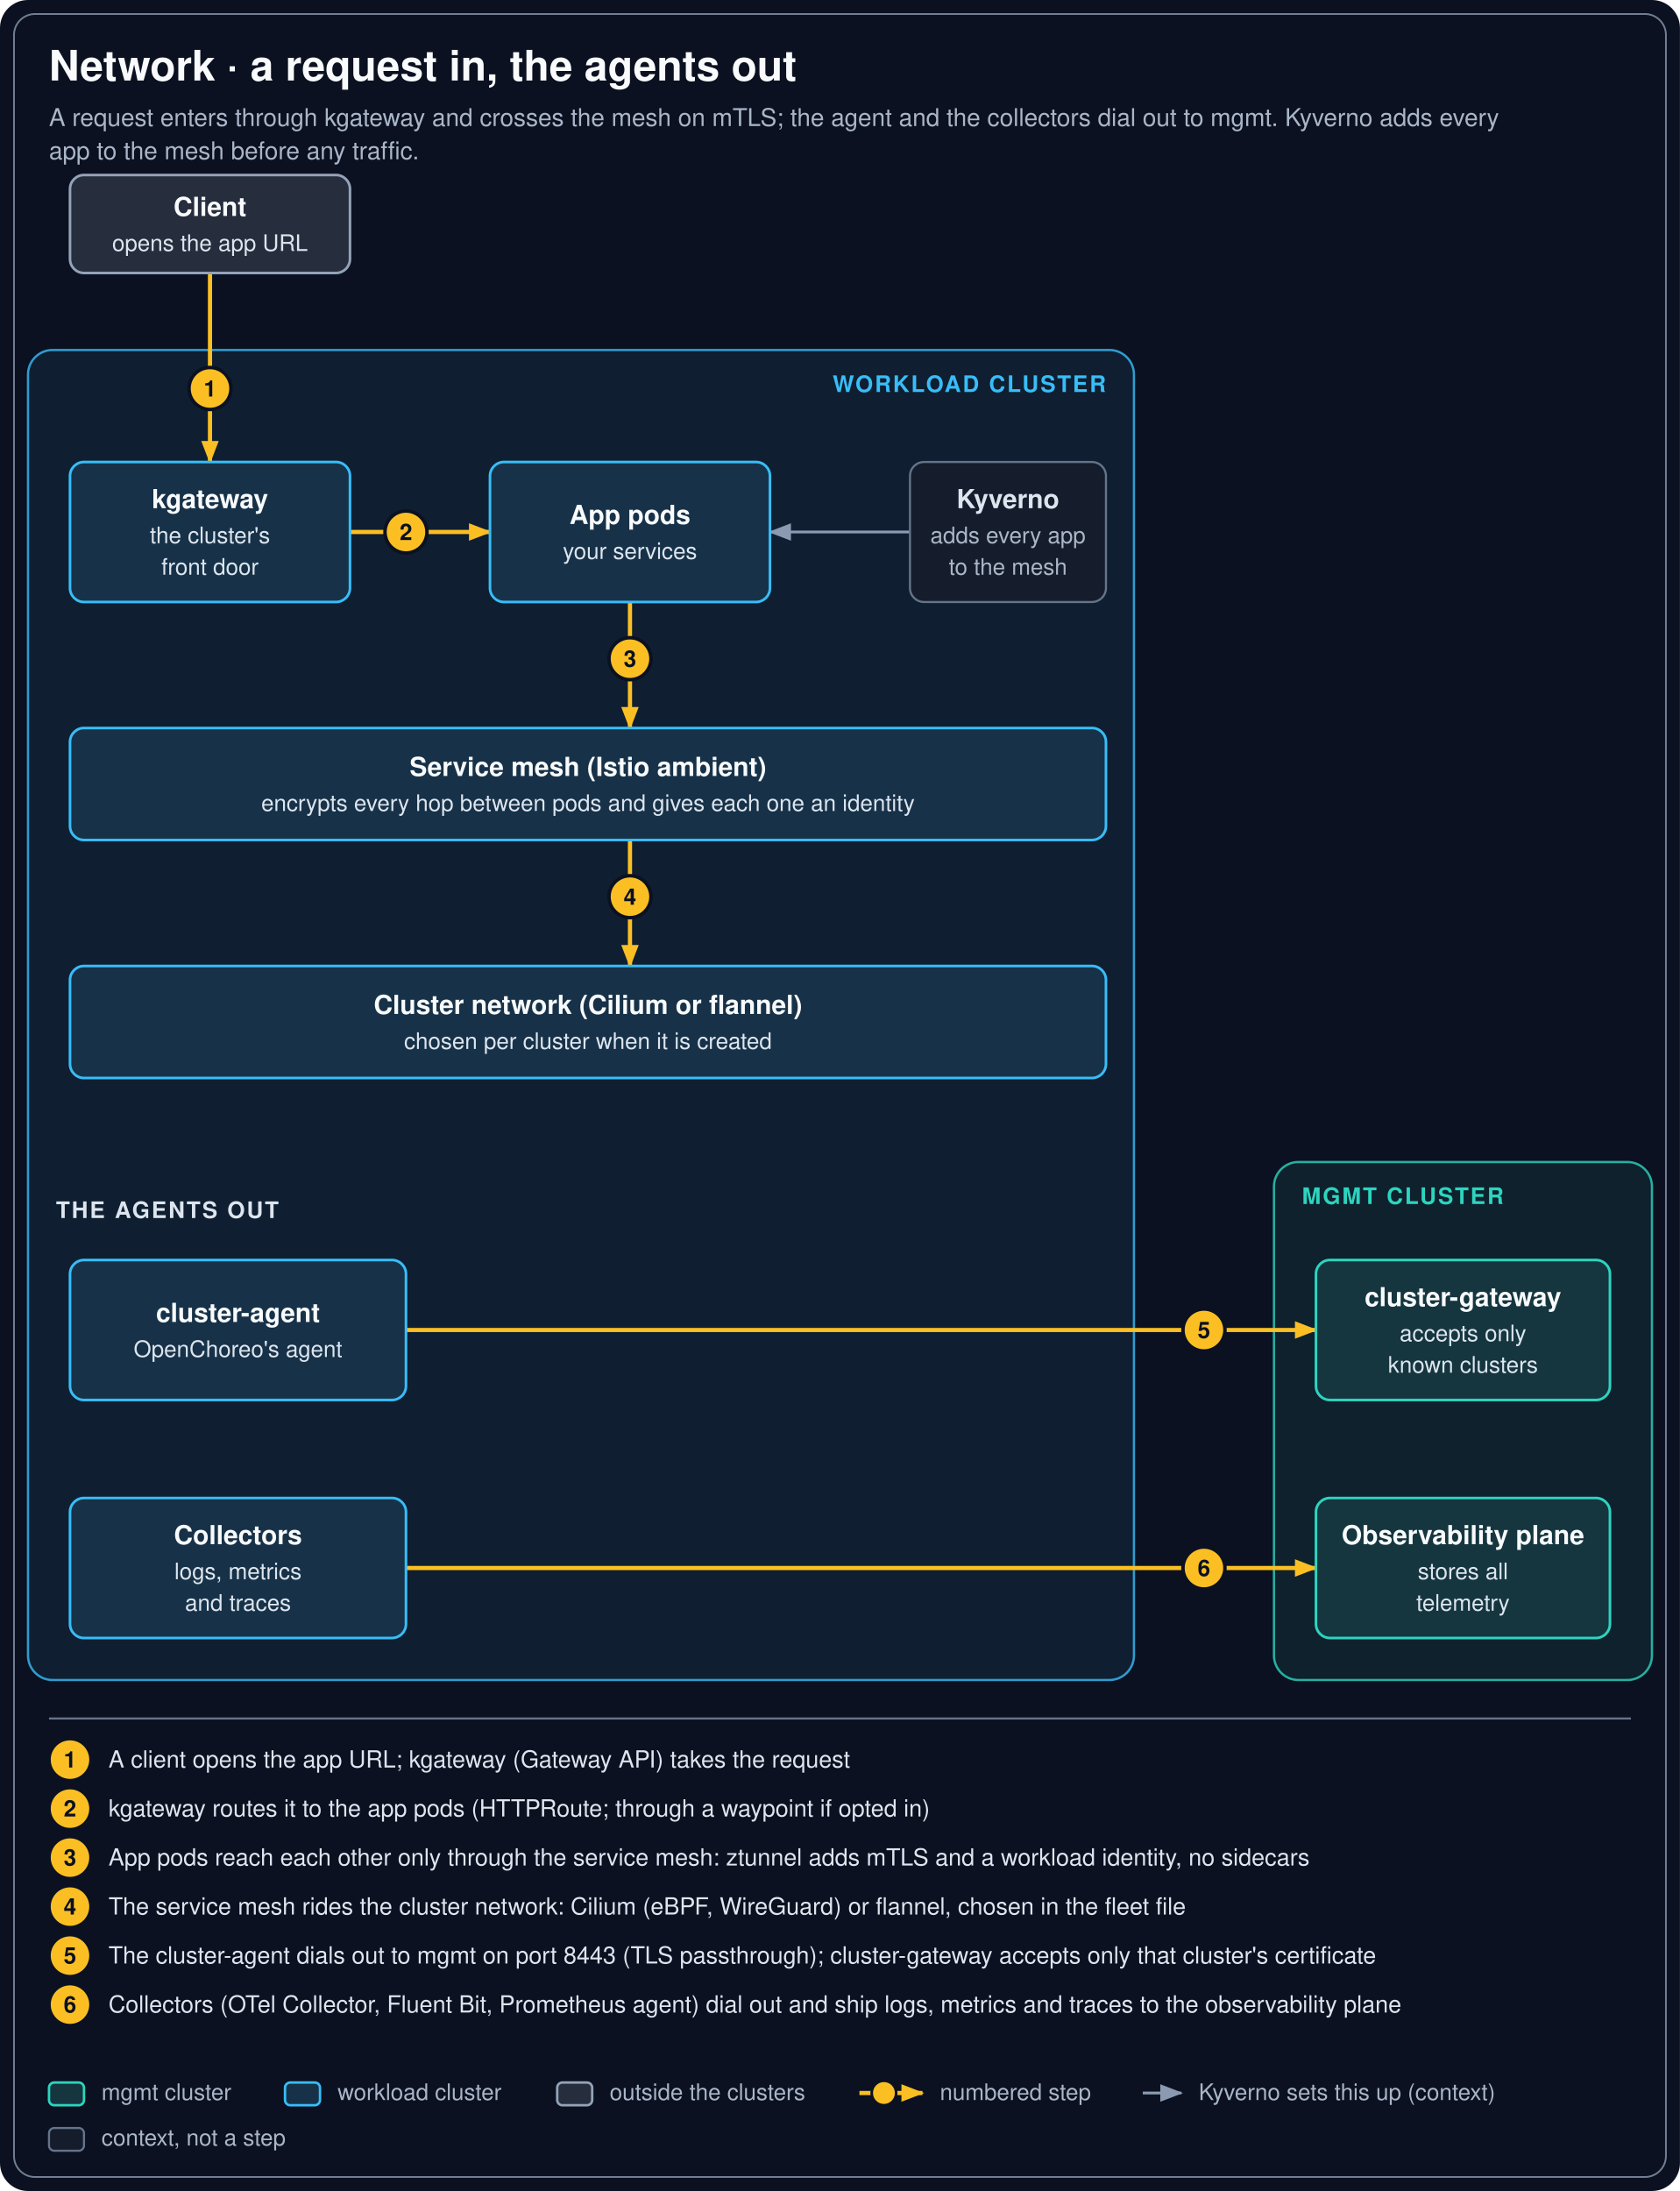
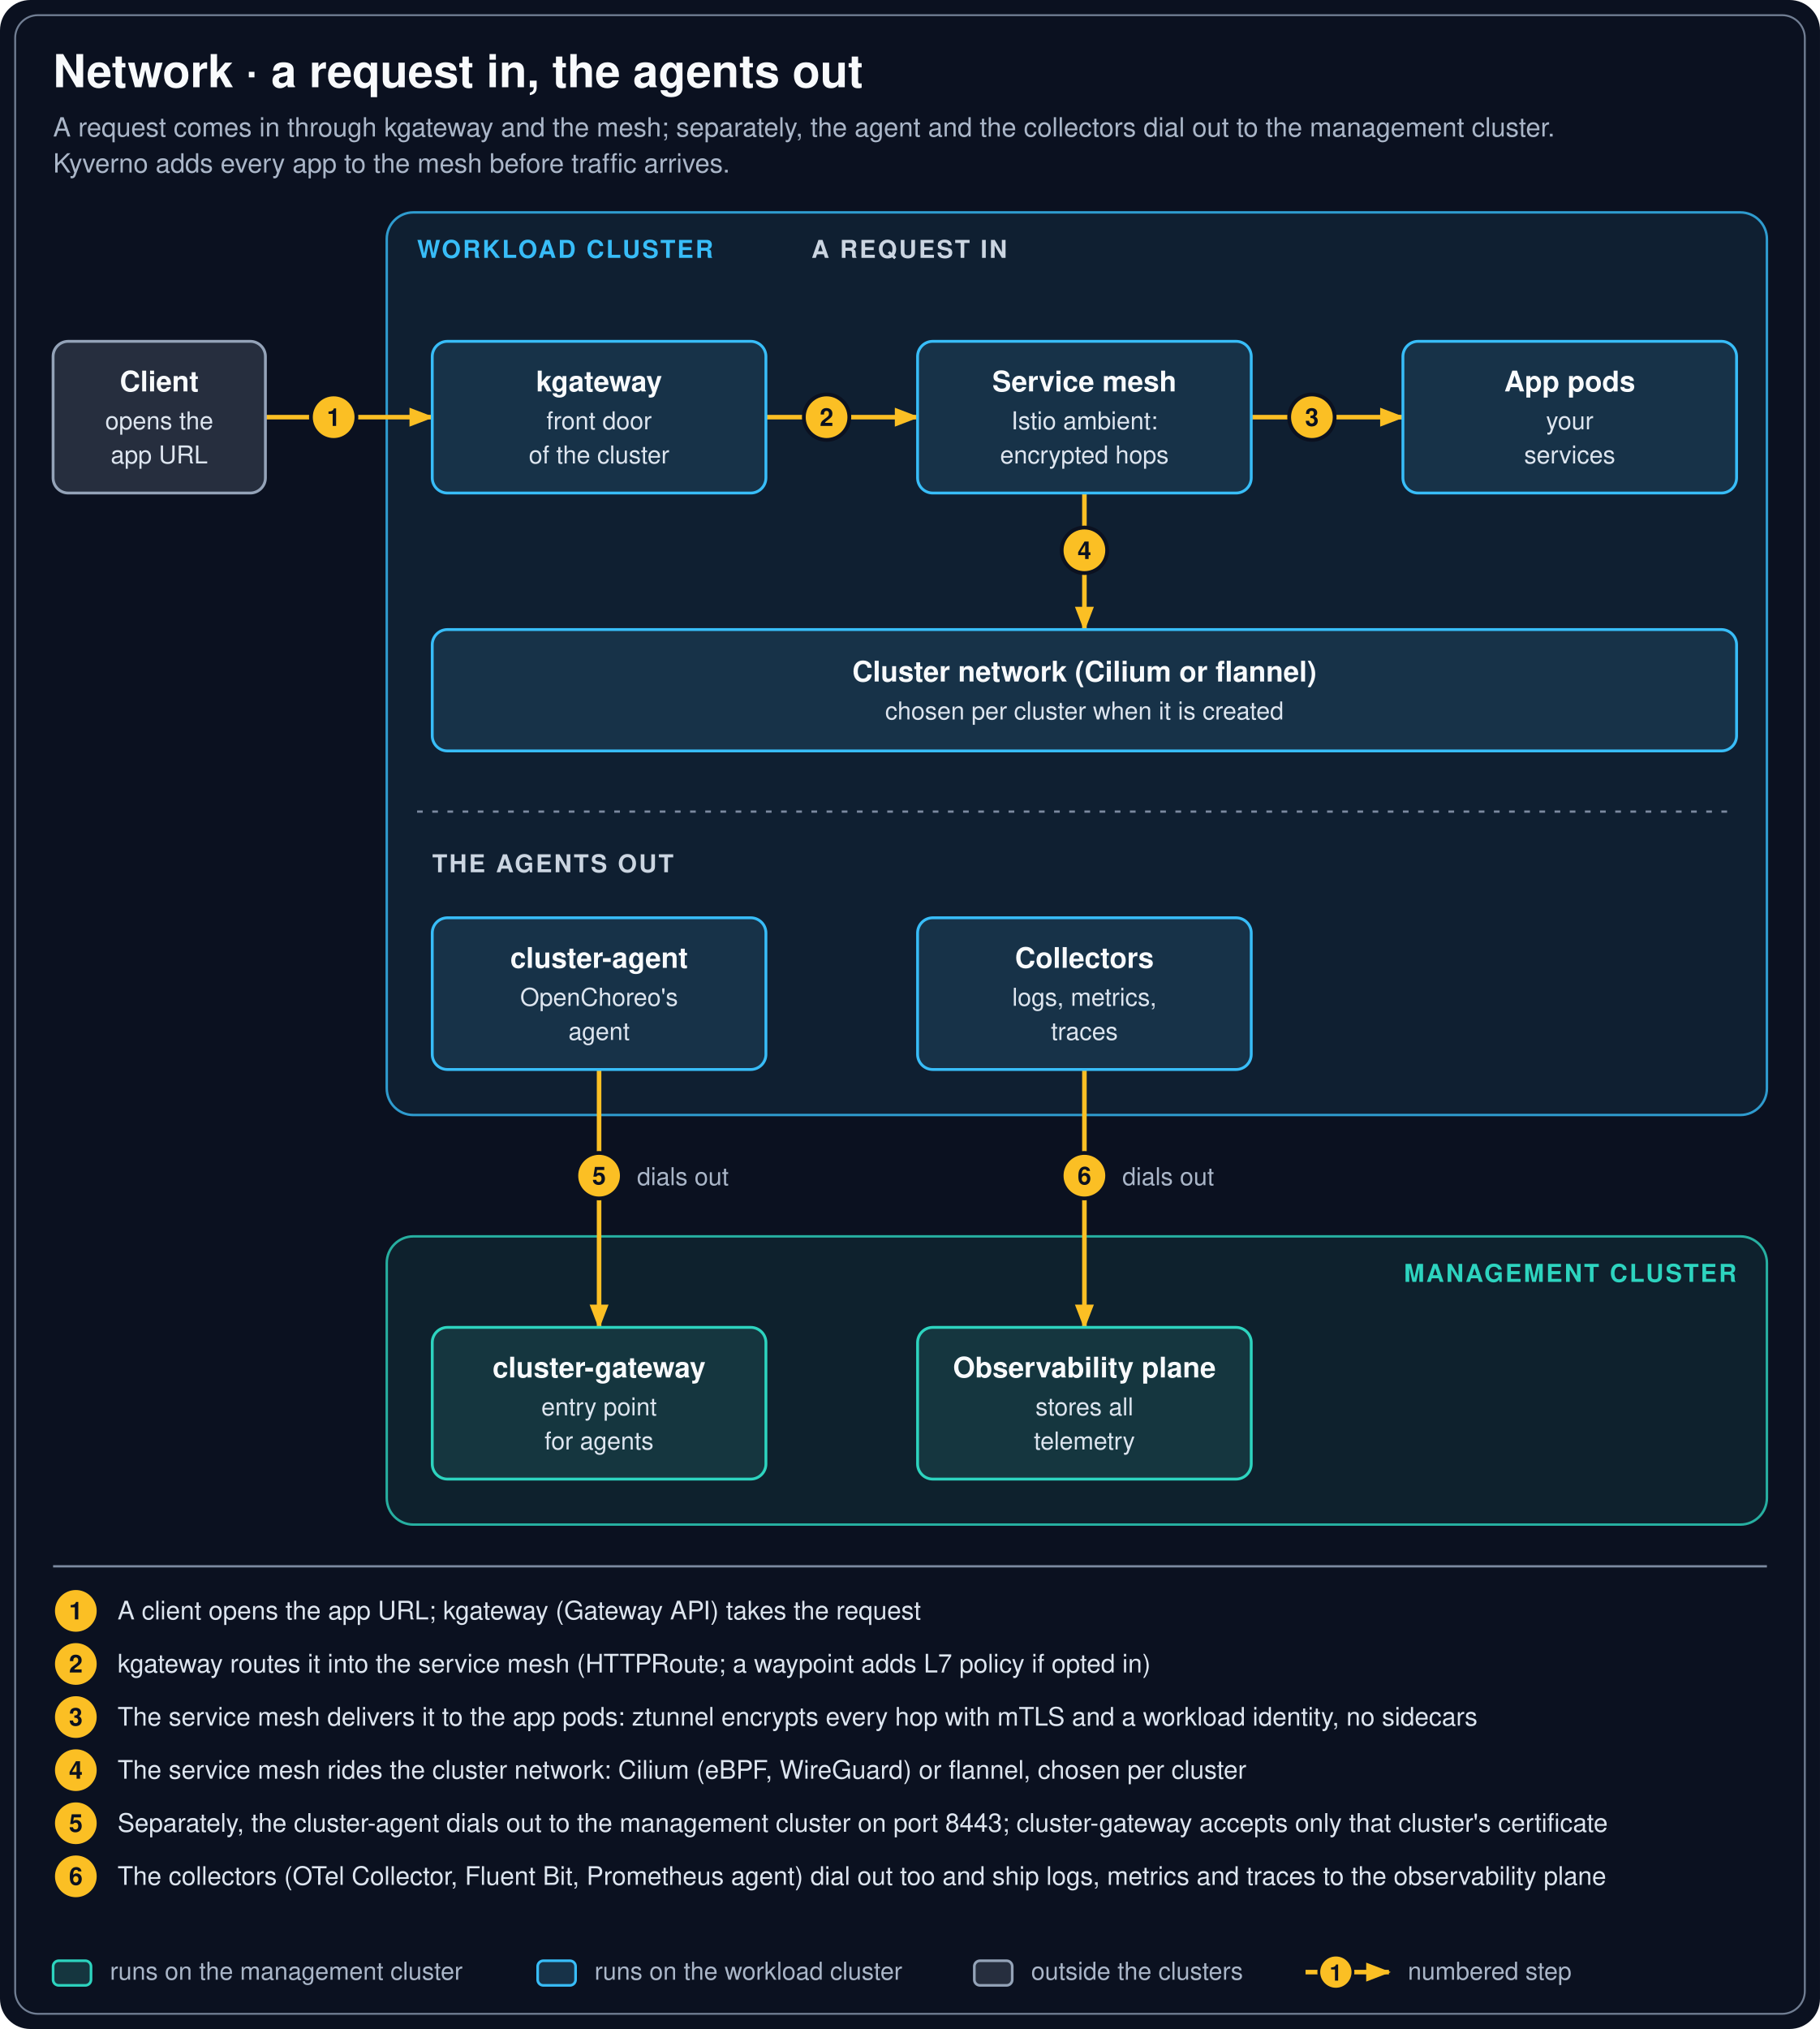
- <svg xmlns="http://www.w3.org/2000/svg" width="960" height="1252" viewBox="0 0 960 1252" role="img" aria-label="Network · a request in, the agents out">
+ <svg xmlns="http://www.w3.org/2000/svg" width="960" height="1070" viewBox="0 0 960 1070" role="img" aria-label="Network · a request in, the agents out">
  <style>.s{font-family:'Segoe UI','Helvetica Neue',Helvetica,Arial,'Liberation Sans',sans-serif}.m{font-family:'JetBrains Mono',SFMono-Regular,Menlo,Consolas,'Liberation Mono',monospace}.fx{fill:none;stroke-width:3.4;stroke-linecap:round;stroke-dasharray:4 10;opacity:0;animation:fxdash .9s linear infinite,fxseq 9.10s linear infinite both}@keyframes fxdash{to{stroke-dashoffset:-14}}@keyframes fxseq{0%{opacity:0}3%{opacity:1}29.0%{opacity:1}34.0%{opacity:0}100%{opacity:0}}@media (prefers-reduced-motion:reduce){.fx{animation:none;opacity:0}}</style>
  <defs>
-     <marker id="ah8b9ab0" markerWidth="13" markerHeight="10" refX="12" refY="5" orient="auto" markerUnits="userSpaceOnUse">
-       <path d="M0,0 L13,5 L0,10 z" fill="#8b9ab0" />
-     </marker>
-     <marker id="as8b9ab0" markerWidth="13" markerHeight="10" refX="1" refY="5" orient="auto" markerUnits="userSpaceOnUse">
-       <path d="M13,0 L0,5 L13,10 z" fill="#8b9ab0" />
-     </marker>
    <marker id="ahfbbf24" markerWidth="13" markerHeight="10" refX="12" refY="5" orient="auto" markerUnits="userSpaceOnUse">
      <path d="M0,0 L13,5 L0,10 z" fill="#fbbf24" />
    </marker>
    <marker id="asfbbf24" markerWidth="13" markerHeight="10" refX="1" refY="5" orient="auto" markerUnits="userSpaceOnUse">
      <path d="M13,0 L0,5 L13,10 z" fill="#fbbf24" />
    </marker>
  </defs>
-   <rect width="960" height="1252" rx="16" fill="#0b1120" />
-   <rect x="8" y="8" width="944" height="1236" rx="12" fill="none" stroke="#8b9ab0" stroke-opacity=".8" />
-   <rect x="16" y="200" width="632" height="760" rx="14" fill="#0f1f31" stroke="#38bdf8" stroke-opacity=".8" stroke-width="1.3" />
-   <text class="s" x="632.0" y="224.0" font-size="13" fill="#38bdf8" font-weight="700" text-anchor="end" letter-spacing="1.0">WORKLOAD CLUSTER</text>
-   <rect x="728" y="664" width="216" height="296" rx="14" fill="#0e212d" stroke="#2dd4bf" stroke-opacity=".8" stroke-width="1.3" />
-   <text class="s" x="744.0" y="688.0" font-size="13" fill="#2dd4bf" font-weight="700" letter-spacing="1.0">MGMT CLUSTER</text>
-   <path d="M 120.0 156.0 L 120.0 264.0" fill="none" stroke="#fbbf24" stroke-width="2.4" stroke-linejoin="round" marker-end="url(#ahfbbf24)" />
-   <path d="M 200.0 304.0 L 280.0 304.0" fill="none" stroke="#fbbf24" stroke-width="2.4" stroke-linejoin="round" marker-end="url(#ahfbbf24)" />
-   <path d="M 520.0 304.0 L 440.0 304.0" fill="none" stroke="#8b9ab0" stroke-width="1.6" stroke-linejoin="round" marker-end="url(#ah8b9ab0)" />
-   <path d="M 360.0 344.0 L 360.0 416.0" fill="none" stroke="#fbbf24" stroke-width="2.4" stroke-linejoin="round" marker-end="url(#ahfbbf24)" />
-   <path d="M 360.0 480.0 L 360.0 552.0" fill="none" stroke="#fbbf24" stroke-width="2.4" stroke-linejoin="round" marker-end="url(#ahfbbf24)" />
-   <path d="M 232.0 760.0 L 752.0 760.0" fill="none" stroke="#fbbf24" stroke-width="2.4" stroke-linejoin="round" marker-end="url(#ahfbbf24)" />
-   <path d="M 232.0 896.0 L 752.0 896.0" fill="none" stroke="#fbbf24" stroke-width="2.4" stroke-linejoin="round" marker-end="url(#ahfbbf24)" />
-   <path class="fx" d="M 120.0 156.0 L 120.0 264.0" stroke="#fde5a7" style="animation-delay:0s,0.00s" />
-   <path class="fx" d="M 200.0 304.0 L 280.0 304.0" stroke="#fde5a7" style="animation-delay:0s,1.10s" />
-   <path class="fx" d="M 360.0 344.0 L 360.0 416.0" stroke="#fde5a7" style="animation-delay:0s,2.20s" />
-   <path class="fx" d="M 360.0 480.0 L 360.0 552.0" stroke="#fde5a7" style="animation-delay:0s,3.30s" />
-   <path class="fx" d="M 232.0 760.0 L 752.0 760.0" stroke="#fde5a7" style="animation-delay:0s,4.40s" />
-   <path class="fx" d="M 232.0 896.0 L 752.0 896.0" stroke="#fde5a7" style="animation-delay:0s,5.50s" />
-   <rect x="40" y="100" width="160" height="56" rx="8" fill="#262e3e" stroke="#94a3b8" stroke-width="1.5" />
-   <text class="s" x="120.0" y="123.4" font-size="15" fill="#f8fafc" font-weight="600" text-anchor="middle">Client</text>
-   <text class="s" x="120.0" y="143.4" font-size="13" fill="#dde5ef" text-anchor="middle">opens the app URL</text>
-   <rect x="40" y="264" width="160" height="80" rx="8" fill="#173248" stroke="#38bdf8" stroke-width="1.5" />
-   <text class="s" x="120.0" y="290.4" font-size="15" fill="#f8fafc" font-weight="600" text-anchor="middle">kgateway</text>
-   <text class="s" x="120.0" y="310.4" font-size="13" fill="#dde5ef" text-anchor="middle">the cluster's</text>
-   <text class="s" x="120.0" y="328.4" font-size="13" fill="#dde5ef" text-anchor="middle">front door</text>
-   <rect x="280" y="264" width="160" height="80" rx="8" fill="#173248" stroke="#38bdf8" stroke-width="1.5" />
-   <text class="s" x="360.0" y="299.4" font-size="15" fill="#f8fafc" font-weight="600" text-anchor="middle">App pods</text>
-   <text class="s" x="360.0" y="319.4" font-size="13" fill="#dde5ef" text-anchor="middle">your services</text>
-   <rect x="520" y="264" width="112" height="80" rx="8" fill="#151d2c" stroke="#64748b" stroke-width="1.2" />
-   <text class="s" x="576.0" y="290.4" font-size="15" fill="#dde5ef" font-weight="600" text-anchor="middle">Kyverno</text>
-   <text class="s" x="576.0" y="310.4" font-size="13" fill="#aab6c8" text-anchor="middle">adds every app</text>
-   <text class="s" x="576.0" y="328.4" font-size="13" fill="#aab6c8" text-anchor="middle">to the mesh</text>
-   <rect x="40" y="416" width="592" height="64" rx="8" fill="#173248" stroke="#38bdf8" stroke-width="1.5" />
-   <text class="s" x="336.0" y="443.4" font-size="15" fill="#f8fafc" font-weight="600" text-anchor="middle">Service mesh (Istio ambient)</text>
-   <text class="s" x="336.0" y="463.4" font-size="13" fill="#dde5ef" text-anchor="middle">encrypts every hop between pods and gives each one an identity</text>
-   <rect x="40" y="552" width="592" height="64" rx="8" fill="#173248" stroke="#38bdf8" stroke-width="1.5" />
-   <text class="s" x="336.0" y="579.4" font-size="15" fill="#f8fafc" font-weight="600" text-anchor="middle">Cluster network (Cilium or flannel)</text>
-   <text class="s" x="336.0" y="599.4" font-size="13" fill="#dde5ef" text-anchor="middle">chosen per cluster when it is created</text>
-   <rect x="40" y="720" width="192" height="80" rx="8" fill="#173248" stroke="#38bdf8" stroke-width="1.5" />
-   <text class="s" x="136.0" y="755.4" font-size="15" fill="#f8fafc" font-weight="600" text-anchor="middle">cluster-agent</text>
-   <text class="s" x="136.0" y="775.4" font-size="13" fill="#dde5ef" text-anchor="middle">OpenChoreo's agent</text>
-   <rect x="40" y="856" width="192" height="80" rx="8" fill="#173248" stroke="#38bdf8" stroke-width="1.5" />
-   <text class="s" x="136.0" y="882.4" font-size="15" fill="#f8fafc" font-weight="600" text-anchor="middle">Collectors</text>
-   <text class="s" x="136.0" y="902.4" font-size="13" fill="#dde5ef" text-anchor="middle">logs, metrics</text>
-   <text class="s" x="136.0" y="920.4" font-size="13" fill="#dde5ef" text-anchor="middle">and traces</text>
-   <rect x="752" y="720" width="168" height="80" rx="8" fill="#15363f" stroke="#2dd4bf" stroke-width="1.5" />
-   <text class="s" x="836.0" y="746.4" font-size="15" fill="#f8fafc" font-weight="600" text-anchor="middle">cluster-gateway</text>
-   <text class="s" x="836.0" y="766.4" font-size="13" fill="#dde5ef" text-anchor="middle">accepts only</text>
-   <text class="s" x="836.0" y="784.4" font-size="13" fill="#dde5ef" text-anchor="middle">known clusters</text>
-   <rect x="752" y="856" width="168" height="80" rx="8" fill="#15363f" stroke="#2dd4bf" stroke-width="1.5" />
-   <text class="s" x="836.0" y="882.4" font-size="15" fill="#f8fafc" font-weight="600" text-anchor="middle">Observability plane</text>
-   <text class="s" x="836.0" y="902.4" font-size="13" fill="#dde5ef" text-anchor="middle">stores all</text>
-   <text class="s" x="836.0" y="920.4" font-size="13" fill="#dde5ef" text-anchor="middle">telemetry</text>
+   <rect width="960" height="1070" rx="16" fill="#0b1120" />
+   <rect x="8" y="8" width="944" height="1054" rx="12" fill="none" stroke="#8b9ab0" stroke-opacity=".8" />
+   <rect x="204" y="112" width="728" height="476" rx="14" fill="#0f1f31" stroke="#38bdf8" stroke-opacity=".8" stroke-width="1.3" />
+   <text class="s" x="220.0" y="136.0" font-size="13" fill="#38bdf8" font-weight="700" letter-spacing="1.0">WORKLOAD CLUSTER</text>
+   <rect x="204" y="652" width="728" height="152" rx="14" fill="#0e212d" stroke="#2dd4bf" stroke-opacity=".8" stroke-width="1.3" />
+   <text class="s" x="916.0" y="676.0" font-size="13" fill="#2dd4bf" font-weight="700" text-anchor="end" letter-spacing="1.0">MANAGEMENT CLUSTER</text>
+   <path d="M 220 428 L 916 428" stroke="#7c8aa0" stroke-width="1.2" stroke-dasharray="3 5" />
+   <path d="M 140.0 220.0 L 228.0 220.0" fill="none" stroke="#fbbf24" stroke-width="2.4" stroke-linejoin="round" marker-end="url(#ahfbbf24)" />
+   <path d="M 404.0 220.0 L 484.0 220.0" fill="none" stroke="#fbbf24" stroke-width="2.4" stroke-linejoin="round" marker-end="url(#ahfbbf24)" />
+   <path d="M 660.0 220.0 L 740.0 220.0" fill="none" stroke="#fbbf24" stroke-width="2.4" stroke-linejoin="round" marker-end="url(#ahfbbf24)" />
+   <path d="M 572.0 260.0 L 572.0 332.0" fill="none" stroke="#fbbf24" stroke-width="2.4" stroke-linejoin="round" marker-end="url(#ahfbbf24)" />
+   <path d="M 316.0 564.0 L 316.0 700.0" fill="none" stroke="#fbbf24" stroke-width="2.4" stroke-linejoin="round" marker-end="url(#ahfbbf24)" />
+   <path d="M 572.0 564.0 L 572.0 700.0" fill="none" stroke="#fbbf24" stroke-width="2.4" stroke-linejoin="round" marker-end="url(#ahfbbf24)" />
+   <path class="fx" d="M 140.0 220.0 L 228.0 220.0" stroke="#fde5a7" style="animation-delay:0s,0.00s" />
+   <path class="fx" d="M 404.0 220.0 L 484.0 220.0" stroke="#fde5a7" style="animation-delay:0s,1.10s" />
+   <path class="fx" d="M 660.0 220.0 L 740.0 220.0" stroke="#fde5a7" style="animation-delay:0s,2.20s" />
+   <path class="fx" d="M 572.0 260.0 L 572.0 332.0" stroke="#fde5a7" style="animation-delay:0s,3.30s" />
+   <path class="fx" d="M 316.0 564.0 L 316.0 700.0" stroke="#fde5a7" style="animation-delay:0s,4.40s" />
+   <path class="fx" d="M 572.0 564.0 L 572.0 700.0" stroke="#fde5a7" style="animation-delay:0s,5.50s" />
+   <rect x="28" y="180" width="112" height="80" rx="8" fill="#262e3e" stroke="#94a3b8" stroke-width="1.5" />
+   <text class="s" x="84.0" y="206.4" font-size="15" fill="#f8fafc" font-weight="600" text-anchor="middle">Client</text>
+   <text class="s" x="84.0" y="226.4" font-size="13" fill="#dde5ef" text-anchor="middle">opens the</text>
+   <text class="s" x="84.0" y="244.4" font-size="13" fill="#dde5ef" text-anchor="middle">app URL</text>
+   <rect x="228" y="180" width="176" height="80" rx="8" fill="#173248" stroke="#38bdf8" stroke-width="1.5" />
+   <text class="s" x="316.0" y="206.4" font-size="15" fill="#f8fafc" font-weight="600" text-anchor="middle">kgateway</text>
+   <text class="s" x="316.0" y="226.4" font-size="13" fill="#dde5ef" text-anchor="middle">front door</text>
+   <text class="s" x="316.0" y="244.4" font-size="13" fill="#dde5ef" text-anchor="middle">of the cluster</text>
+   <rect x="484" y="180" width="176" height="80" rx="8" fill="#173248" stroke="#38bdf8" stroke-width="1.5" />
+   <text class="s" x="572.0" y="206.4" font-size="15" fill="#f8fafc" font-weight="600" text-anchor="middle">Service mesh</text>
+   <text class="s" x="572.0" y="226.4" font-size="13" fill="#dde5ef" text-anchor="middle">Istio ambient:</text>
+   <text class="s" x="572.0" y="244.4" font-size="13" fill="#dde5ef" text-anchor="middle">encrypted hops</text>
+   <rect x="740" y="180" width="176" height="80" rx="8" fill="#173248" stroke="#38bdf8" stroke-width="1.5" />
+   <text class="s" x="828.0" y="206.4" font-size="15" fill="#f8fafc" font-weight="600" text-anchor="middle">App pods</text>
+   <text class="s" x="828.0" y="226.4" font-size="13" fill="#dde5ef" text-anchor="middle">your</text>
+   <text class="s" x="828.0" y="244.4" font-size="13" fill="#dde5ef" text-anchor="middle">services</text>
+   <rect x="228" y="332" width="688" height="64" rx="8" fill="#173248" stroke="#38bdf8" stroke-width="1.5" />
+   <text class="s" x="572.0" y="359.4" font-size="15" fill="#f8fafc" font-weight="600" text-anchor="middle">Cluster network (Cilium or flannel)</text>
+   <text class="s" x="572.0" y="379.4" font-size="13" fill="#dde5ef" text-anchor="middle">chosen per cluster when it is created</text>
+   <rect x="228" y="484" width="176" height="80" rx="8" fill="#173248" stroke="#38bdf8" stroke-width="1.5" />
+   <text class="s" x="316.0" y="510.4" font-size="15" fill="#f8fafc" font-weight="600" text-anchor="middle">cluster-agent</text>
+   <text class="s" x="316.0" y="530.4" font-size="13" fill="#dde5ef" text-anchor="middle">OpenChoreo's</text>
+   <text class="s" x="316.0" y="548.4" font-size="13" fill="#dde5ef" text-anchor="middle">agent</text>
+   <rect x="484" y="484" width="176" height="80" rx="8" fill="#173248" stroke="#38bdf8" stroke-width="1.5" />
+   <text class="s" x="572.0" y="510.4" font-size="15" fill="#f8fafc" font-weight="600" text-anchor="middle">Collectors</text>
+   <text class="s" x="572.0" y="530.4" font-size="13" fill="#dde5ef" text-anchor="middle">logs, metrics,</text>
+   <text class="s" x="572.0" y="548.4" font-size="13" fill="#dde5ef" text-anchor="middle">traces</text>
+   <rect x="228" y="700" width="176" height="80" rx="8" fill="#15363f" stroke="#2dd4bf" stroke-width="1.5" />
+   <text class="s" x="316.0" y="726.4" font-size="15" fill="#f8fafc" font-weight="600" text-anchor="middle">cluster-gateway</text>
+   <text class="s" x="316.0" y="746.4" font-size="13" fill="#dde5ef" text-anchor="middle">entry point</text>
+   <text class="s" x="316.0" y="764.4" font-size="13" fill="#dde5ef" text-anchor="middle">for agents</text>
+   <rect x="484" y="700" width="176" height="80" rx="8" fill="#15363f" stroke="#2dd4bf" stroke-width="1.5" />
+   <text class="s" x="572.0" y="726.4" font-size="15" fill="#f8fafc" font-weight="600" text-anchor="middle">Observability plane</text>
+   <text class="s" x="572.0" y="746.4" font-size="13" fill="#dde5ef" text-anchor="middle">stores all</text>
+   <text class="s" x="572.0" y="764.4" font-size="13" fill="#dde5ef" text-anchor="middle">telemetry</text>
  <text class="s" x="28.0" y="46.0" font-size="24" fill="#f8fafc" font-weight="700">Network · a request in, the agents out</text>
-   <text class="s" x="28.0" y="72.0" font-size="14" fill="#aab6c8">A request enters through kgateway and crosses the mesh on mTLS; the agent and the collectors dial out to mgmt. Kyverno adds every</text>
-   <text class="s" x="28.0" y="91.0" font-size="14" fill="#aab6c8">app to the mesh before any traffic.</text>
-   <text class="s" x="32.0" y="696.0" font-size="13" fill="#dde5ef" font-weight="700" letter-spacing="1.0">THE AGENTS OUT</text>
-   <circle cx="120.0" cy="222.0" r="12" fill="#fbbf24" stroke="#0b1120" stroke-width="2" />
-   <text class="s" x="120.0" y="226.6" font-size="13" font-weight="700" fill="#0b1120" text-anchor="middle">1</text>
-   <circle cx="232.0" cy="304.0" r="12" fill="#fbbf24" stroke="#0b1120" stroke-width="2" />
-   <text class="s" x="232.0" y="308.6" font-size="13" font-weight="700" fill="#0b1120" text-anchor="middle">2</text>
-   <circle cx="360.0" cy="376.4" r="12" fill="#fbbf24" stroke="#0b1120" stroke-width="2" />
-   <text class="s" x="360.0" y="381.0" font-size="13" font-weight="700" fill="#0b1120" text-anchor="middle">3</text>
-   <circle cx="360.0" cy="512.4" r="12" fill="#fbbf24" stroke="#0b1120" stroke-width="2" />
-   <text class="s" x="360.0" y="517.0" font-size="13" font-weight="700" fill="#0b1120" text-anchor="middle">4</text>
-   <circle cx="688.0" cy="760.0" r="12" fill="#fbbf24" stroke="#0b1120" stroke-width="2" />
-   <text class="s" x="688.0" y="764.6" font-size="13" font-weight="700" fill="#0b1120" text-anchor="middle">5</text>
-   <circle cx="688.0" cy="896.0" r="12" fill="#fbbf24" stroke="#0b1120" stroke-width="2" />
-   <text class="s" x="688.0" y="900.6" font-size="13" font-weight="700" fill="#0b1120" text-anchor="middle">6</text>
-   <line x1="28" y1="982" x2="932" y2="982" stroke="#64748b" stroke-width="1.2" />
-   <circle cx="40" cy="1005.5" r="11" fill="#fbbf24" />
-   <text class="s" x="40" y="1010" font-size="13" font-weight="700" fill="#0b1120" text-anchor="middle">1</text>
-   <text class="s" x="62.0" y="1010.0" font-size="13.5" fill="#dde5ef">A client opens the app URL; kgateway (Gateway API) takes the request</text>
-   <circle cx="40" cy="1033.5" r="11" fill="#fbbf24" />
-   <text class="s" x="40" y="1038" font-size="13" font-weight="700" fill="#0b1120" text-anchor="middle">2</text>
-   <text class="s" x="62.0" y="1038.0" font-size="13.5" fill="#dde5ef">kgateway routes it to the app pods (HTTPRoute; through a waypoint if opted in)</text>
-   <circle cx="40" cy="1061.5" r="11" fill="#fbbf24" />
-   <text class="s" x="40" y="1066" font-size="13" font-weight="700" fill="#0b1120" text-anchor="middle">3</text>
-   <text class="s" x="62.0" y="1066.0" font-size="13.5" fill="#dde5ef">App pods reach each other only through the service mesh: ztunnel adds mTLS and a workload identity, no sidecars</text>
-   <circle cx="40" cy="1089.5" r="11" fill="#fbbf24" />
-   <text class="s" x="40" y="1094" font-size="13" font-weight="700" fill="#0b1120" text-anchor="middle">4</text>
-   <text class="s" x="62.0" y="1094.0" font-size="13.5" fill="#dde5ef">The service mesh rides the cluster network: Cilium (eBPF, WireGuard) or flannel, chosen in the fleet file</text>
-   <circle cx="40" cy="1117.5" r="11" fill="#fbbf24" />
-   <text class="s" x="40" y="1122" font-size="13" font-weight="700" fill="#0b1120" text-anchor="middle">5</text>
-   <text class="s" x="62.0" y="1122.0" font-size="13.5" fill="#dde5ef">The cluster-agent dials out to mgmt on port 8443 (TLS passthrough); cluster-gateway accepts only that cluster's certificate</text>
-   <circle cx="40" cy="1145.5" r="11" fill="#fbbf24" />
-   <text class="s" x="40" y="1150" font-size="13" font-weight="700" fill="#0b1120" text-anchor="middle">6</text>
-   <text class="s" x="62.0" y="1150.0" font-size="13.5" fill="#dde5ef">Collectors (OTel Collector, Fluent Bit, Prometheus agent) dial out and ship logs, metrics and traces to the observability plane</text>
-   <rect x="28" y="1190" width="20" height="13" rx="3" fill="#15363f" stroke="#2dd4bf" stroke-width="1.4" />
-   <text class="s" x="58.0" y="1200.0" font-size="13" fill="#aab6c8">mgmt cluster</text>
-   <rect x="162.863" y="1190" width="20" height="13" rx="3" fill="#173248" stroke="#38bdf8" stroke-width="1.4" />
-   <text class="s" x="192.9" y="1200.0" font-size="13" fill="#aab6c8">workload cluster</text>
-   <rect x="318.41" y="1190" width="20" height="13" rx="3" fill="#262e3e" stroke="#94a3b8" stroke-width="1.4" />
-   <text class="s" x="348.4" y="1200.0" font-size="13" fill="#aab6c8">outside the clusters</text>
-   <path d="M 491.124 1196 L 527.124 1196" stroke="#fbbf24" stroke-width="2.4" marker-end="url(#ahfbbf24)" />
-   <circle cx="505.124" cy="1196" r="7" fill="#fbbf24" stroke="#0b1120" stroke-width="1.5" />
-   <text class="s" x="537.1" y="1200.0" font-size="13" fill="#aab6c8">numbered step</text>
-   <path d="M 653.037 1196 L 675.037 1196" stroke="#8b9ab0" stroke-width="1.6" marker-end="url(#ah8b9ab0)" />
-   <text class="s" x="685.0" y="1200.0" font-size="13" fill="#aab6c8">Kyverno sets this up (context)</text>
-   <rect x="28" y="1216" width="20" height="13" rx="3" fill="#151d2c" stroke="#64748b" stroke-width="1.2" />
-   <text class="s" x="58.0" y="1226.0" font-size="13" fill="#aab6c8">context, not a step</text>
+   <text class="s" x="28.0" y="72.0" font-size="14" fill="#aab6c8">A request comes in through kgateway and the mesh; separately, the agent and the collectors dial out to the management cluster.</text>
+   <text class="s" x="28.0" y="91.0" font-size="14" fill="#aab6c8">Kyverno adds every app to the mesh before traffic arrives.</text>
+   <text class="s" x="428.0" y="136.0" font-size="13" fill="#cbd5e1" font-weight="700" letter-spacing="1.0">A REQUEST IN</text>
+   <text class="s" x="228.0" y="460.0" font-size="13" fill="#cbd5e1" font-weight="700" letter-spacing="1.0">THE AGENTS OUT</text>
+   <circle cx="176.0" cy="220.0" r="12" fill="#fbbf24" stroke="#0b1120" stroke-width="2" />
+   <text class="s" x="176.0" y="224.6" font-size="13" font-weight="700" fill="#0b1120" text-anchor="middle">1</text>
+   <circle cx="436.0" cy="220.0" r="12" fill="#fbbf24" stroke="#0b1120" stroke-width="2" />
+   <text class="s" x="436.0" y="224.6" font-size="13" font-weight="700" fill="#0b1120" text-anchor="middle">2</text>
+   <circle cx="692.0" cy="220.0" r="12" fill="#fbbf24" stroke="#0b1120" stroke-width="2" />
+   <text class="s" x="692.0" y="224.6" font-size="13" font-weight="700" fill="#0b1120" text-anchor="middle">3</text>
+   <circle cx="572.0" cy="290.2" r="12" fill="#fbbf24" stroke="#0b1120" stroke-width="2" />
+   <text class="s" x="572.0" y="294.8" font-size="13" font-weight="700" fill="#0b1120" text-anchor="middle">4</text>
+   <rect x="332.0" y="611.0" width="59.3" height="20.0" rx="3" fill="#0b1120" />
+   <text class="s" x="336.0" y="625.0" font-size="13" fill="#aab6c8">dials out</text>
+   <circle cx="316.0" cy="620.0" r="12" fill="#fbbf24" stroke="#0b1120" stroke-width="2" />
+   <text class="s" x="316.0" y="624.6" font-size="13" font-weight="700" fill="#0b1120" text-anchor="middle">5</text>
+   <rect x="588.0" y="611.0" width="59.3" height="20.0" rx="3" fill="#0b1120" />
+   <text class="s" x="592.0" y="625.0" font-size="13" fill="#aab6c8">dials out</text>
+   <circle cx="572.0" cy="620.0" r="12" fill="#fbbf24" stroke="#0b1120" stroke-width="2" />
+   <text class="s" x="572.0" y="624.6" font-size="13" font-weight="700" fill="#0b1120" text-anchor="middle">6</text>
+   <line x1="28" y1="826" x2="932" y2="826" stroke="#7c8aa0" stroke-width="1.2" />
+   <circle cx="40" cy="849.5" r="11" fill="#fbbf24" />
+   <text class="s" x="40" y="854" font-size="13" font-weight="700" fill="#0b1120" text-anchor="middle">1</text>
+   <text class="s" x="62.0" y="854.0" font-size="13.5" fill="#dde5ef">A client opens the app URL; kgateway (Gateway API) takes the request</text>
+   <circle cx="40" cy="877.5" r="11" fill="#fbbf24" />
+   <text class="s" x="40" y="882" font-size="13" font-weight="700" fill="#0b1120" text-anchor="middle">2</text>
+   <text class="s" x="62.0" y="882.0" font-size="13.5" fill="#dde5ef">kgateway routes it into the service mesh (HTTPRoute; a waypoint adds L7 policy if opted in)</text>
+   <circle cx="40" cy="905.5" r="11" fill="#fbbf24" />
+   <text class="s" x="40" y="910" font-size="13" font-weight="700" fill="#0b1120" text-anchor="middle">3</text>
+   <text class="s" x="62.0" y="910.0" font-size="13.5" fill="#dde5ef">The service mesh delivers it to the app pods: ztunnel encrypts every hop with mTLS and a workload identity, no sidecars</text>
+   <circle cx="40" cy="933.5" r="11" fill="#fbbf24" />
+   <text class="s" x="40" y="938" font-size="13" font-weight="700" fill="#0b1120" text-anchor="middle">4</text>
+   <text class="s" x="62.0" y="938.0" font-size="13.5" fill="#dde5ef">The service mesh rides the cluster network: Cilium (eBPF, WireGuard) or flannel, chosen per cluster</text>
+   <circle cx="40" cy="961.5" r="11" fill="#fbbf24" />
+   <text class="s" x="40" y="966" font-size="13" font-weight="700" fill="#0b1120" text-anchor="middle">5</text>
+   <text class="s" x="62.0" y="966.0" font-size="13.5" fill="#dde5ef">Separately, the cluster-agent dials out to the management cluster on port 8443; cluster-gateway accepts only that cluster's certificate</text>
+   <circle cx="40" cy="989.5" r="11" fill="#fbbf24" />
+   <text class="s" x="40" y="994" font-size="13" font-weight="700" fill="#0b1120" text-anchor="middle">6</text>
+   <text class="s" x="62.0" y="994.0" font-size="13.5" fill="#dde5ef">The collectors (OTel Collector, Fluent Bit, Prometheus agent) dial out too and ship logs, metrics and traces to the observability plane</text>
+   <rect x="28" y="1034" width="20" height="13" rx="3" fill="#15363f" stroke="#2dd4bf" stroke-width="1.4" />
+   <text class="s" x="58.0" y="1044.0" font-size="13" fill="#aab6c8">runs on the management cluster</text>
+   <rect x="283.605" y="1034" width="20" height="13" rx="3" fill="#173248" stroke="#38bdf8" stroke-width="1.4" />
+   <text class="s" x="313.6" y="1044.0" font-size="13" fill="#aab6c8">runs on the workload cluster</text>
+   <rect x="513.924" y="1034" width="20" height="13" rx="3" fill="#262e3e" stroke="#94a3b8" stroke-width="1.4" />
+   <text class="s" x="543.9" y="1044.0" font-size="13" fill="#aab6c8">outside the clusters</text>
+   <path d="M 688.639 1040 L 732.639 1040" stroke="#fbbf24" stroke-width="2.4" marker-end="url(#ahfbbf24)" />
+   <circle cx="704.639" cy="1040" r="9" fill="#fbbf24" stroke="#0b1120" stroke-width="1.5" />
+   <text class="s" x="704.639" y="1044.5" font-size="12" font-weight="700" fill="#0b1120" text-anchor="middle">1</text>
+   <text class="s" x="742.6" y="1044.0" font-size="13" fill="#aab6c8">numbered step</text>
</svg>
